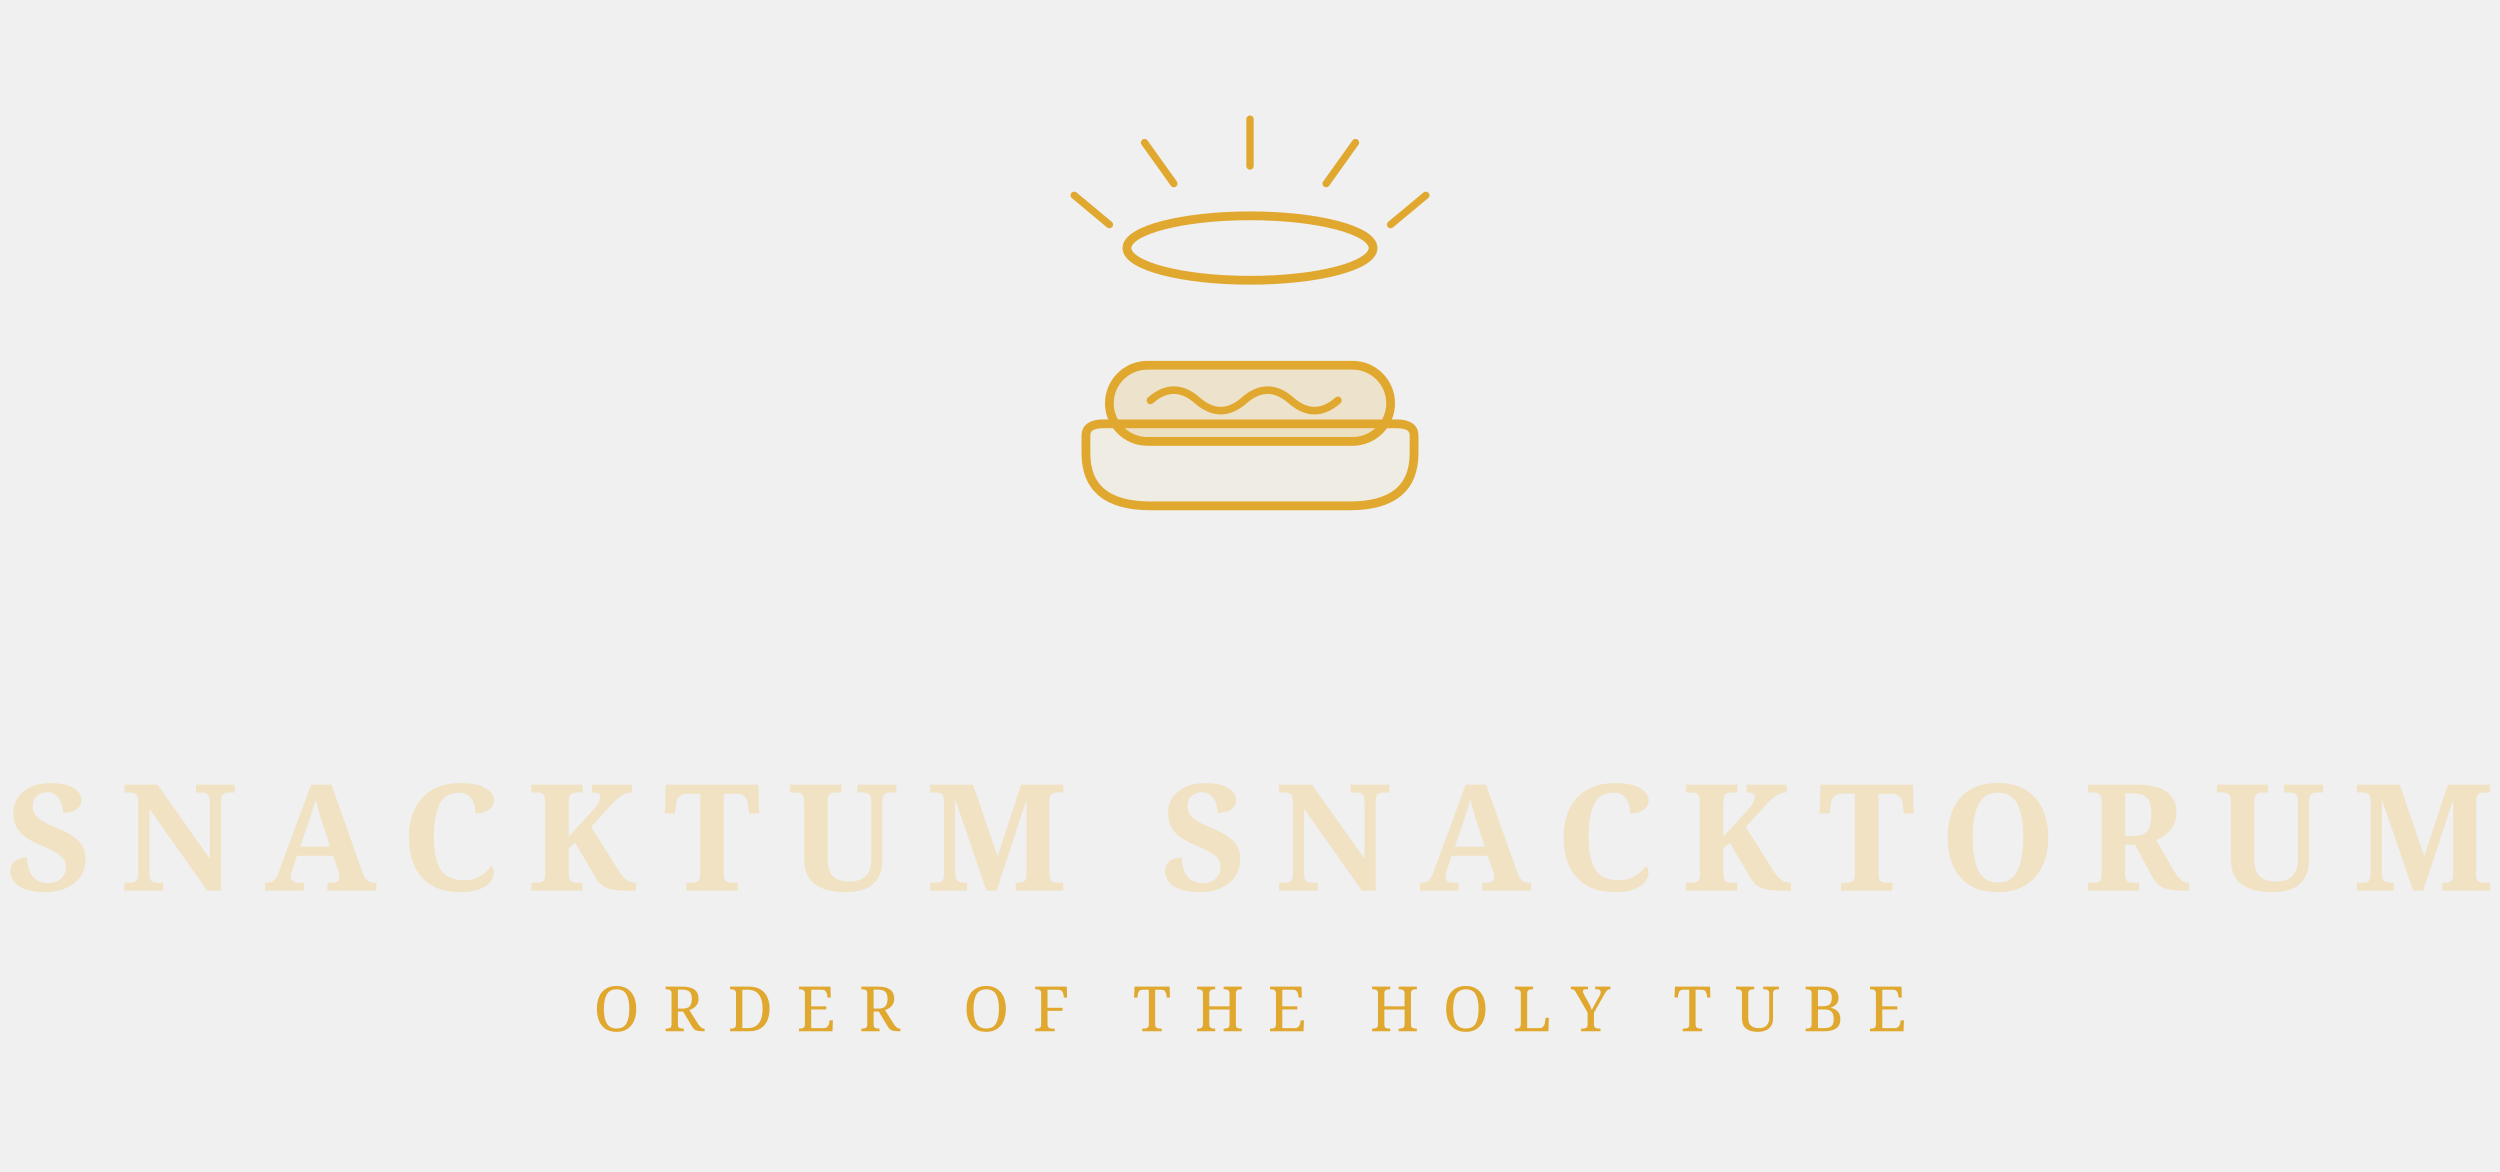
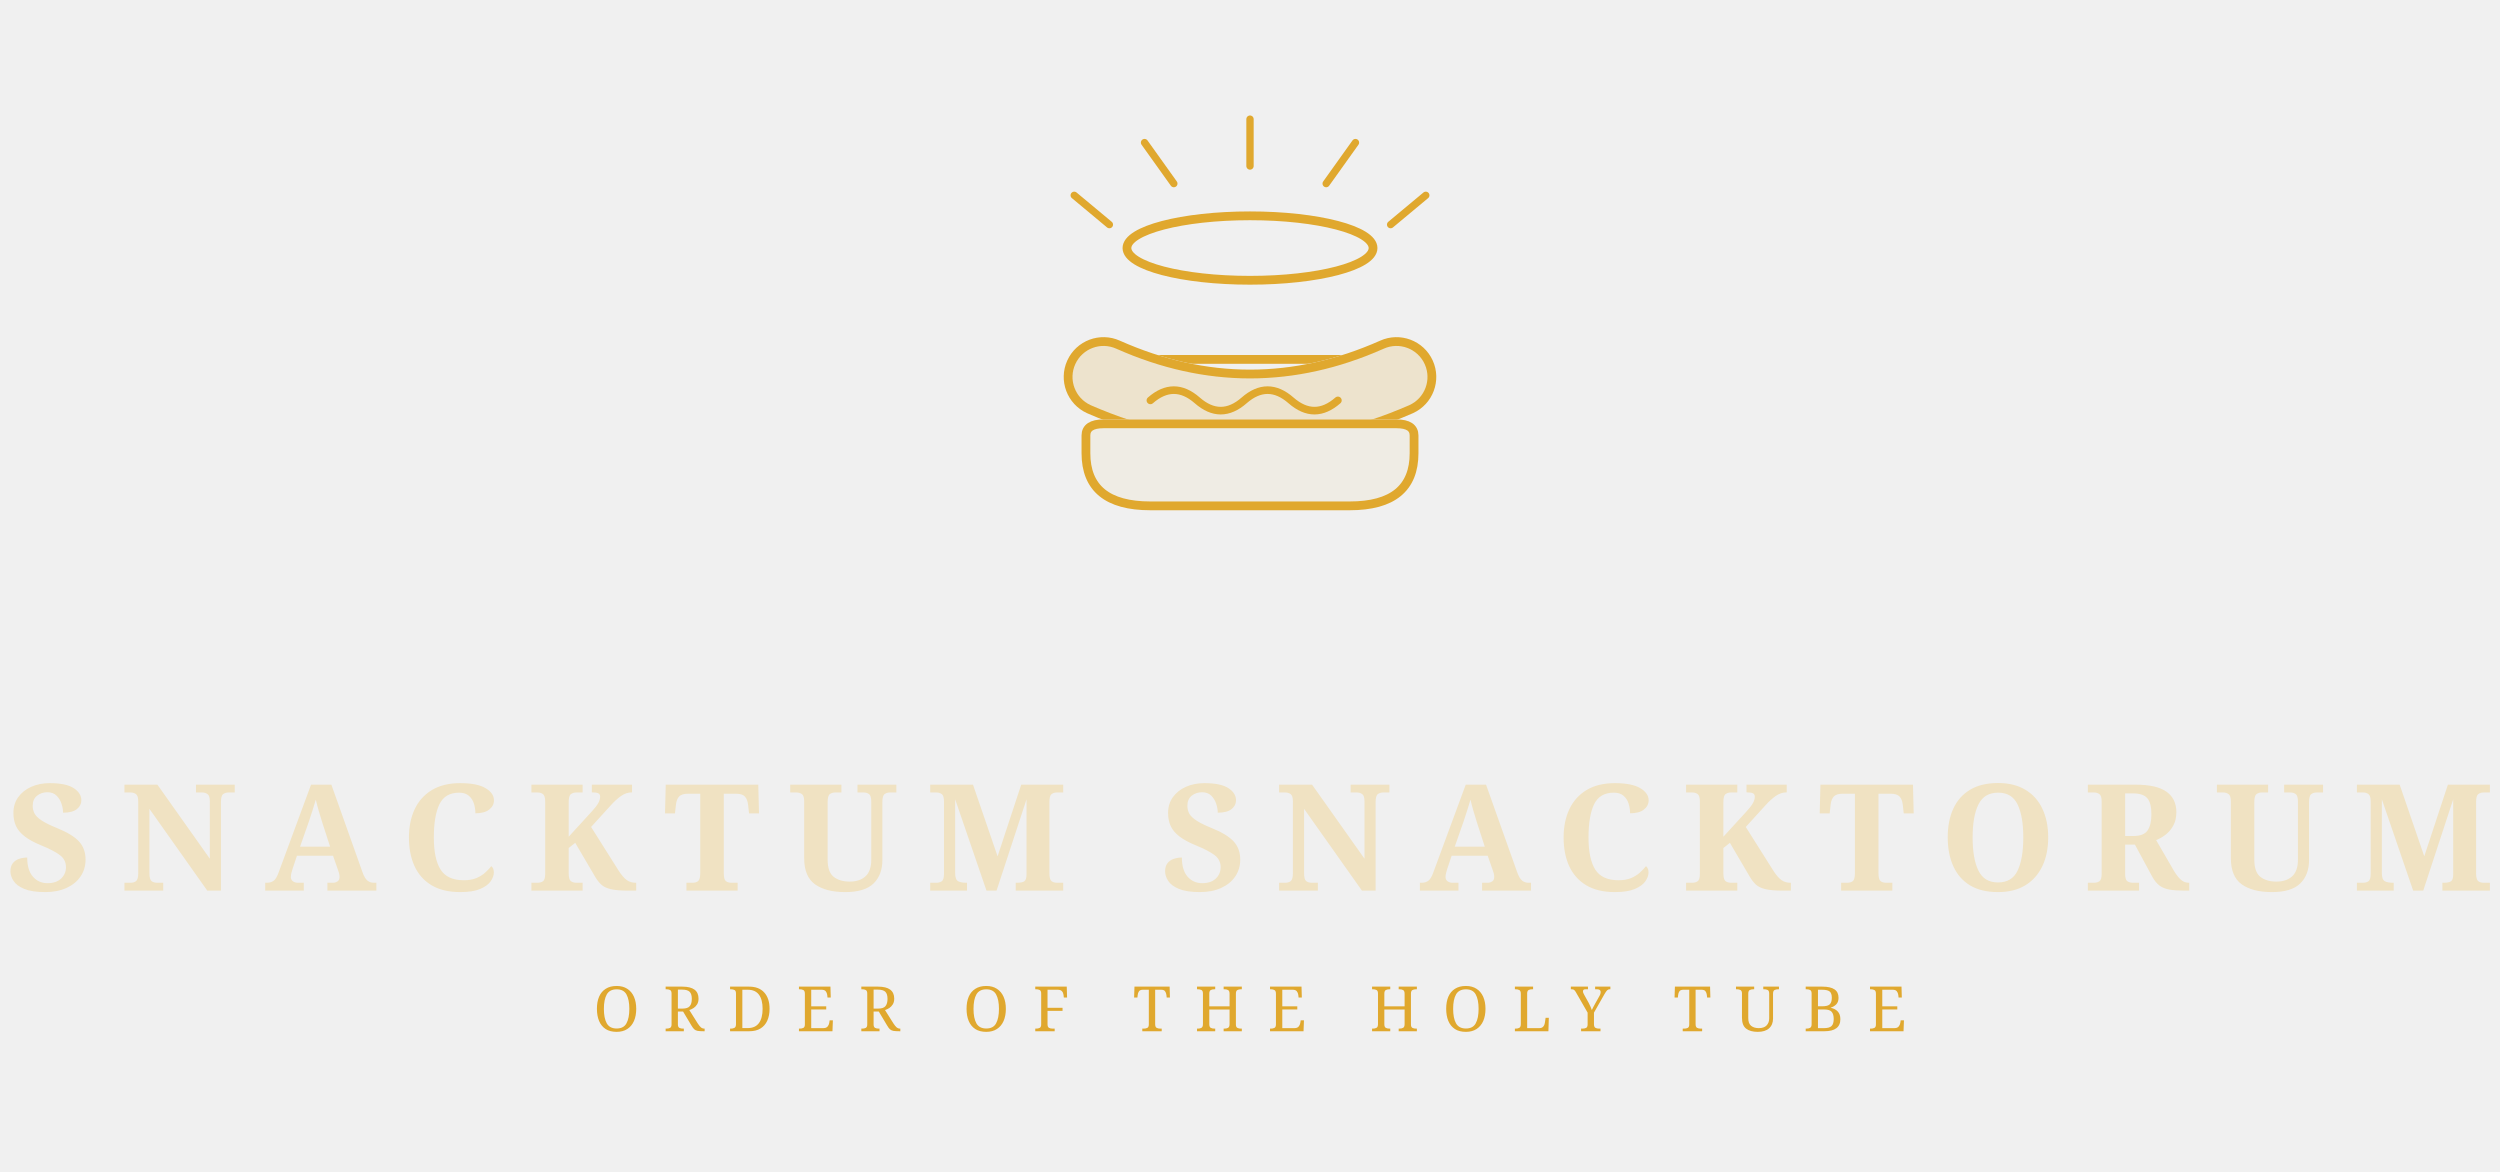
<svg xmlns="http://www.w3.org/2000/svg" viewBox="0 0 640 300" width="640" height="300">
  <defs>
-     
+     <mask id="bunMask" maskUnits="userSpaceOnUse" x="0" y="0" width="200" height="200">
+       <rect x="0" y="0" width="200" height="200" fill="white" />
+       <path d="M44 122 q0 -4 6 -4 h100 q6 0 6 4 v6 q0 18 -22 18 h-68 q-22 0 -22 -18 z" fill="black" stroke="black" stroke-width="3" />
+     </mask>
+     <mask id="dogCut" maskUnits="userSpaceOnUse" x="0" y="0" width="200" height="200">
+       <rect x="0" y="0" width="200" height="200" fill="white" />
+       <path d="M55 91 Q100 111 145 91 A12 12 0 0 1 155 113 Q100 137 45 113 A12 12 0 0 1 55 91 Z" fill="black" stroke="black" stroke-width="3" />
+     </mask>
  </defs>
  <g transform="translate(245,20) scale(0.75)" fill="none" stroke="#E0A82E" stroke-width="3" stroke-linecap="round" stroke-linejoin="round">
    <g stroke-width="2.5">
      <line x1="100" y1="30" x2="100" y2="14" />
      <line x1="74" y1="36" x2="64" y2="22" />
      <line x1="126" y1="36" x2="136" y2="22" />
      <line x1="52" y1="50" x2="40" y2="40" />
      <line x1="148" y1="50" x2="160" y2="40" />
    </g>
    <ellipse cx="100" cy="58" rx="42" ry="11" />
-     <rect x="52" y="98" width="96" height="26" rx="13" fill="rgba(224,168,46,0.18)" />
+     <path d="M56 96 L144 96" fill="none" stroke-linecap="butt" mask="url(#dogCut)" />
+     <path d="M55 91 Q100 111 145 91 A12 12 0 0 1 155 113 Q100 137 45 113 A12 12 0 0 1 55 91 Z" fill="rgba(224,168,46,0.18)" mask="url(#bunMask)" />
    <path d="M66 110 q8 -7 16 0 q8 7 16 0 q8 -7 16 0 q8 7 16 0" stroke-width="2.6" />
    <path d="M44 122 q0 -4 6 -4 h100 q6 0 6 4 v6 q0 18 -22 18 h-68 q-22 0 -22 -18 z" fill="rgba(224,168,46,0.06)" />
  </g>
  <text x="320" y="228" text-anchor="middle" font-family="'Cinzel', serif" font-size="38" font-weight="600" letter-spacing="7" fill="#f0e2c2">SNACKTUM SNACKTORUM</text>
  <text x="320" y="264" text-anchor="middle" font-family="'Cinzel', serif" font-size="16" font-weight="400" letter-spacing="6" fill="#E0A82E">ORDER OF THE HOLY TUBE</text>
</svg>
